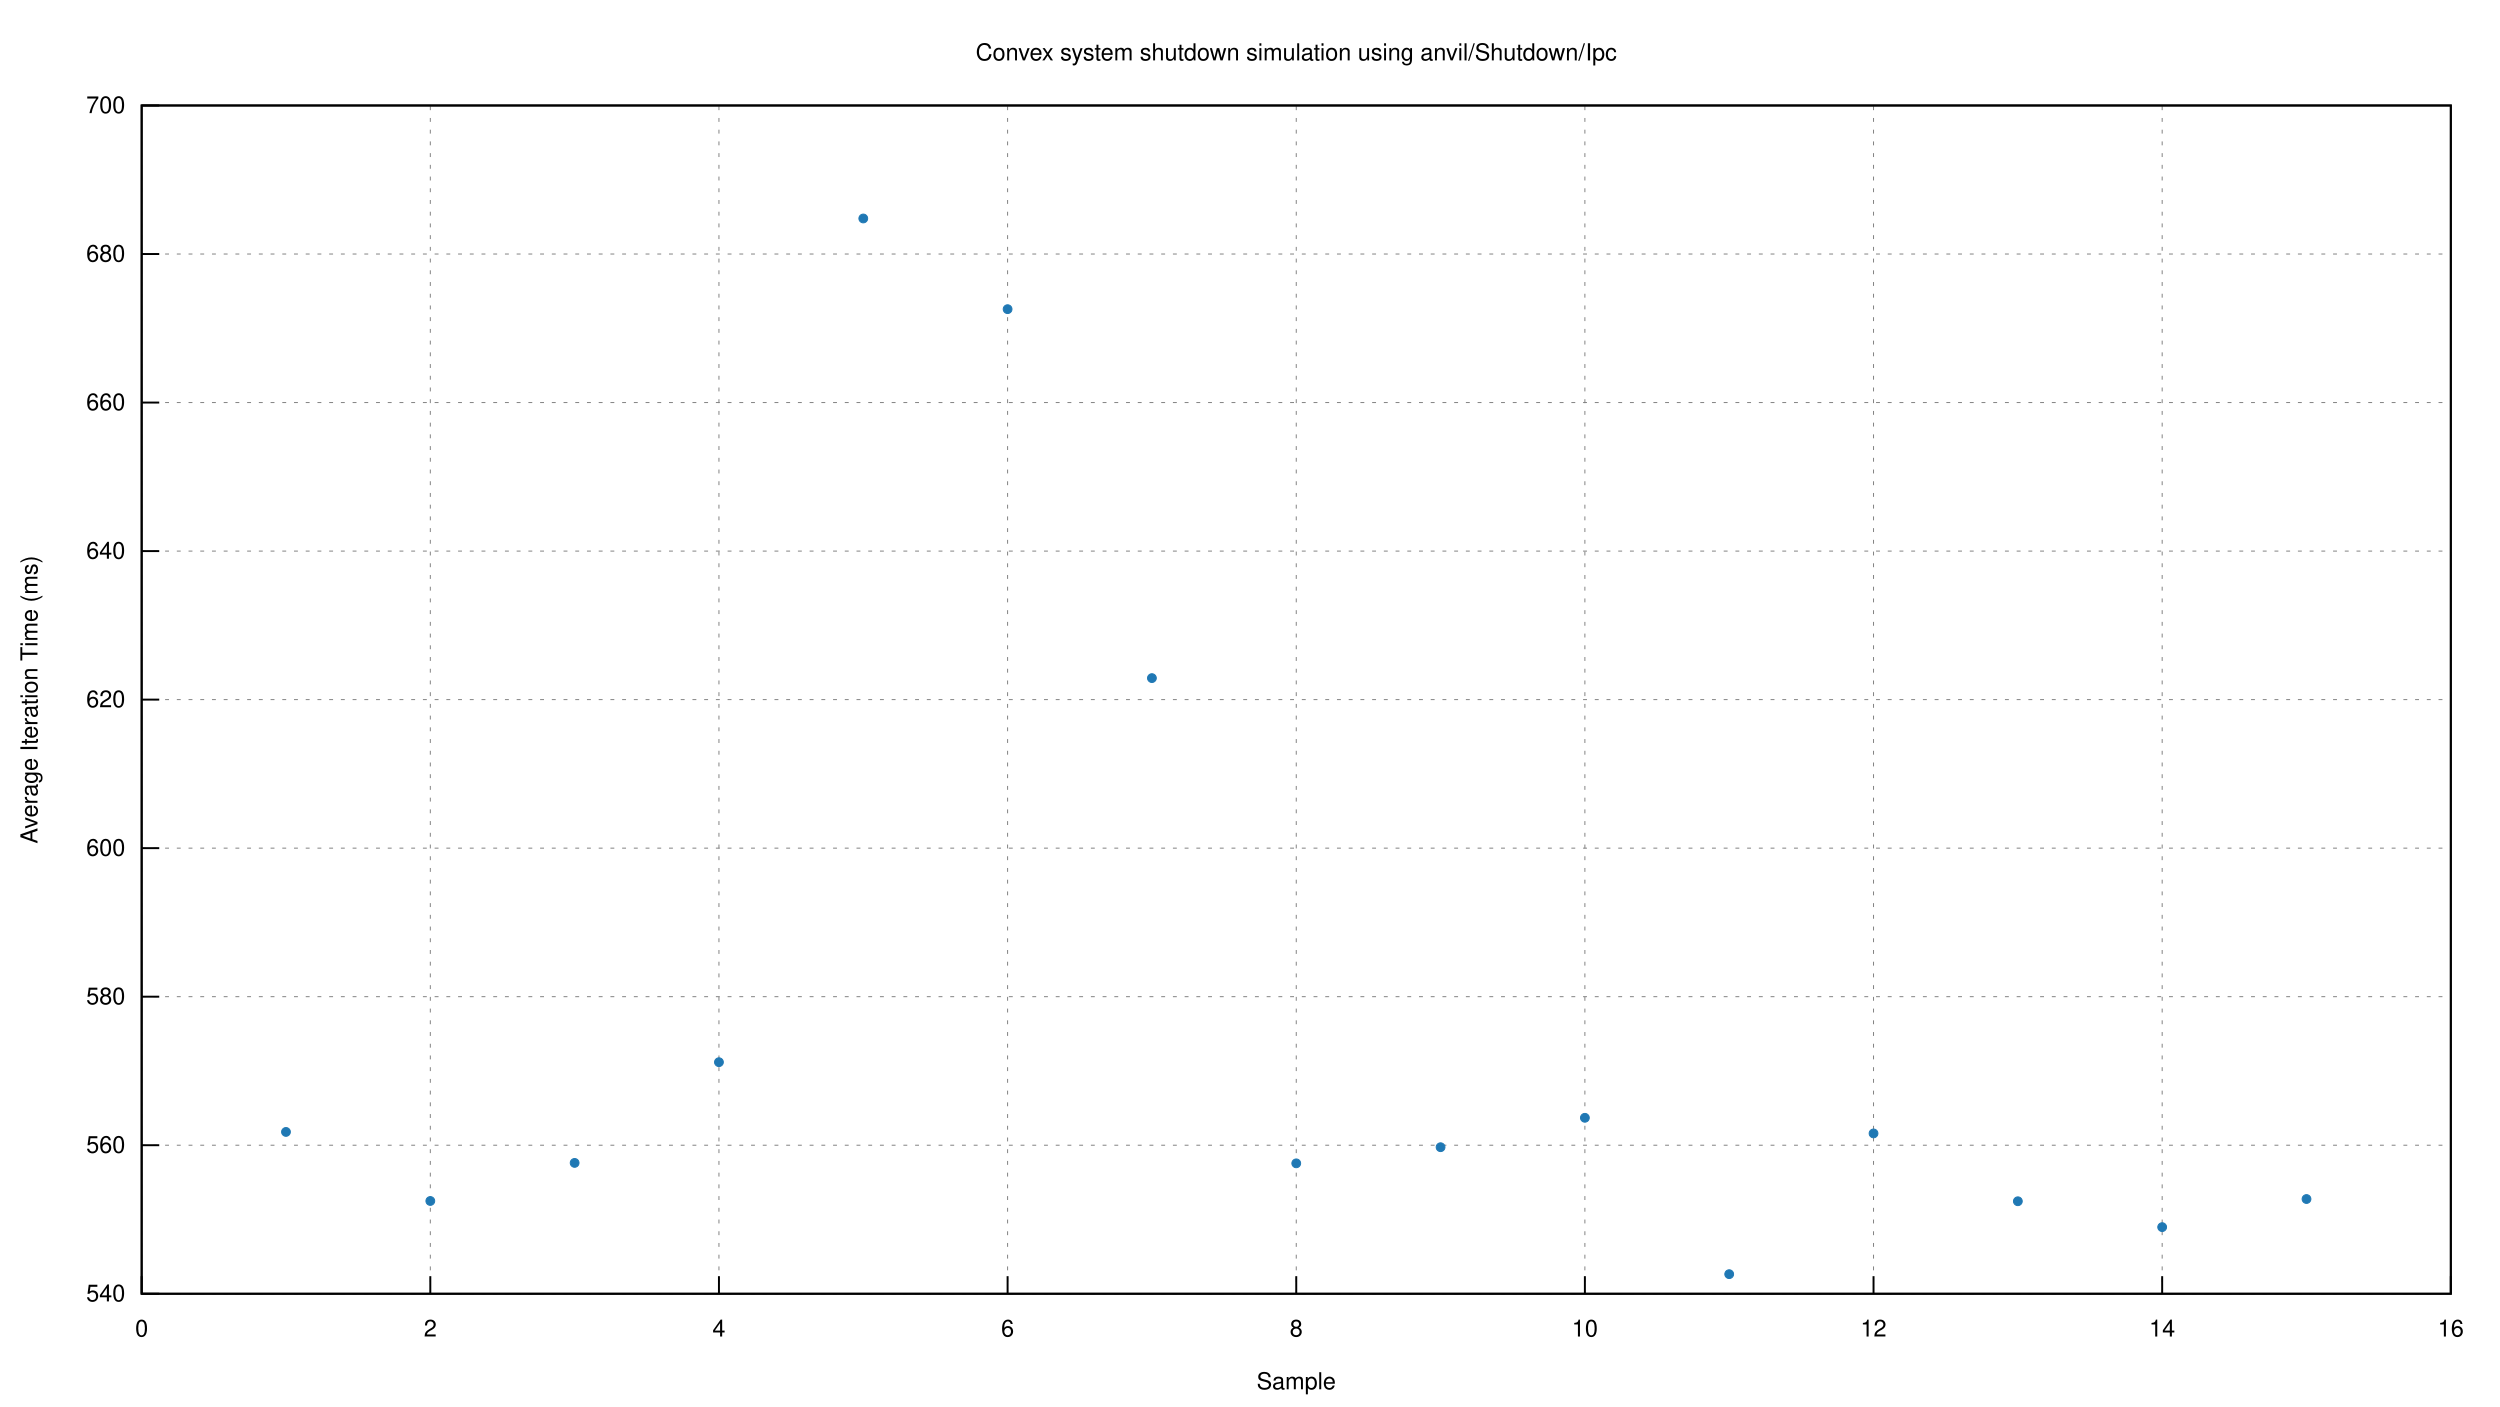
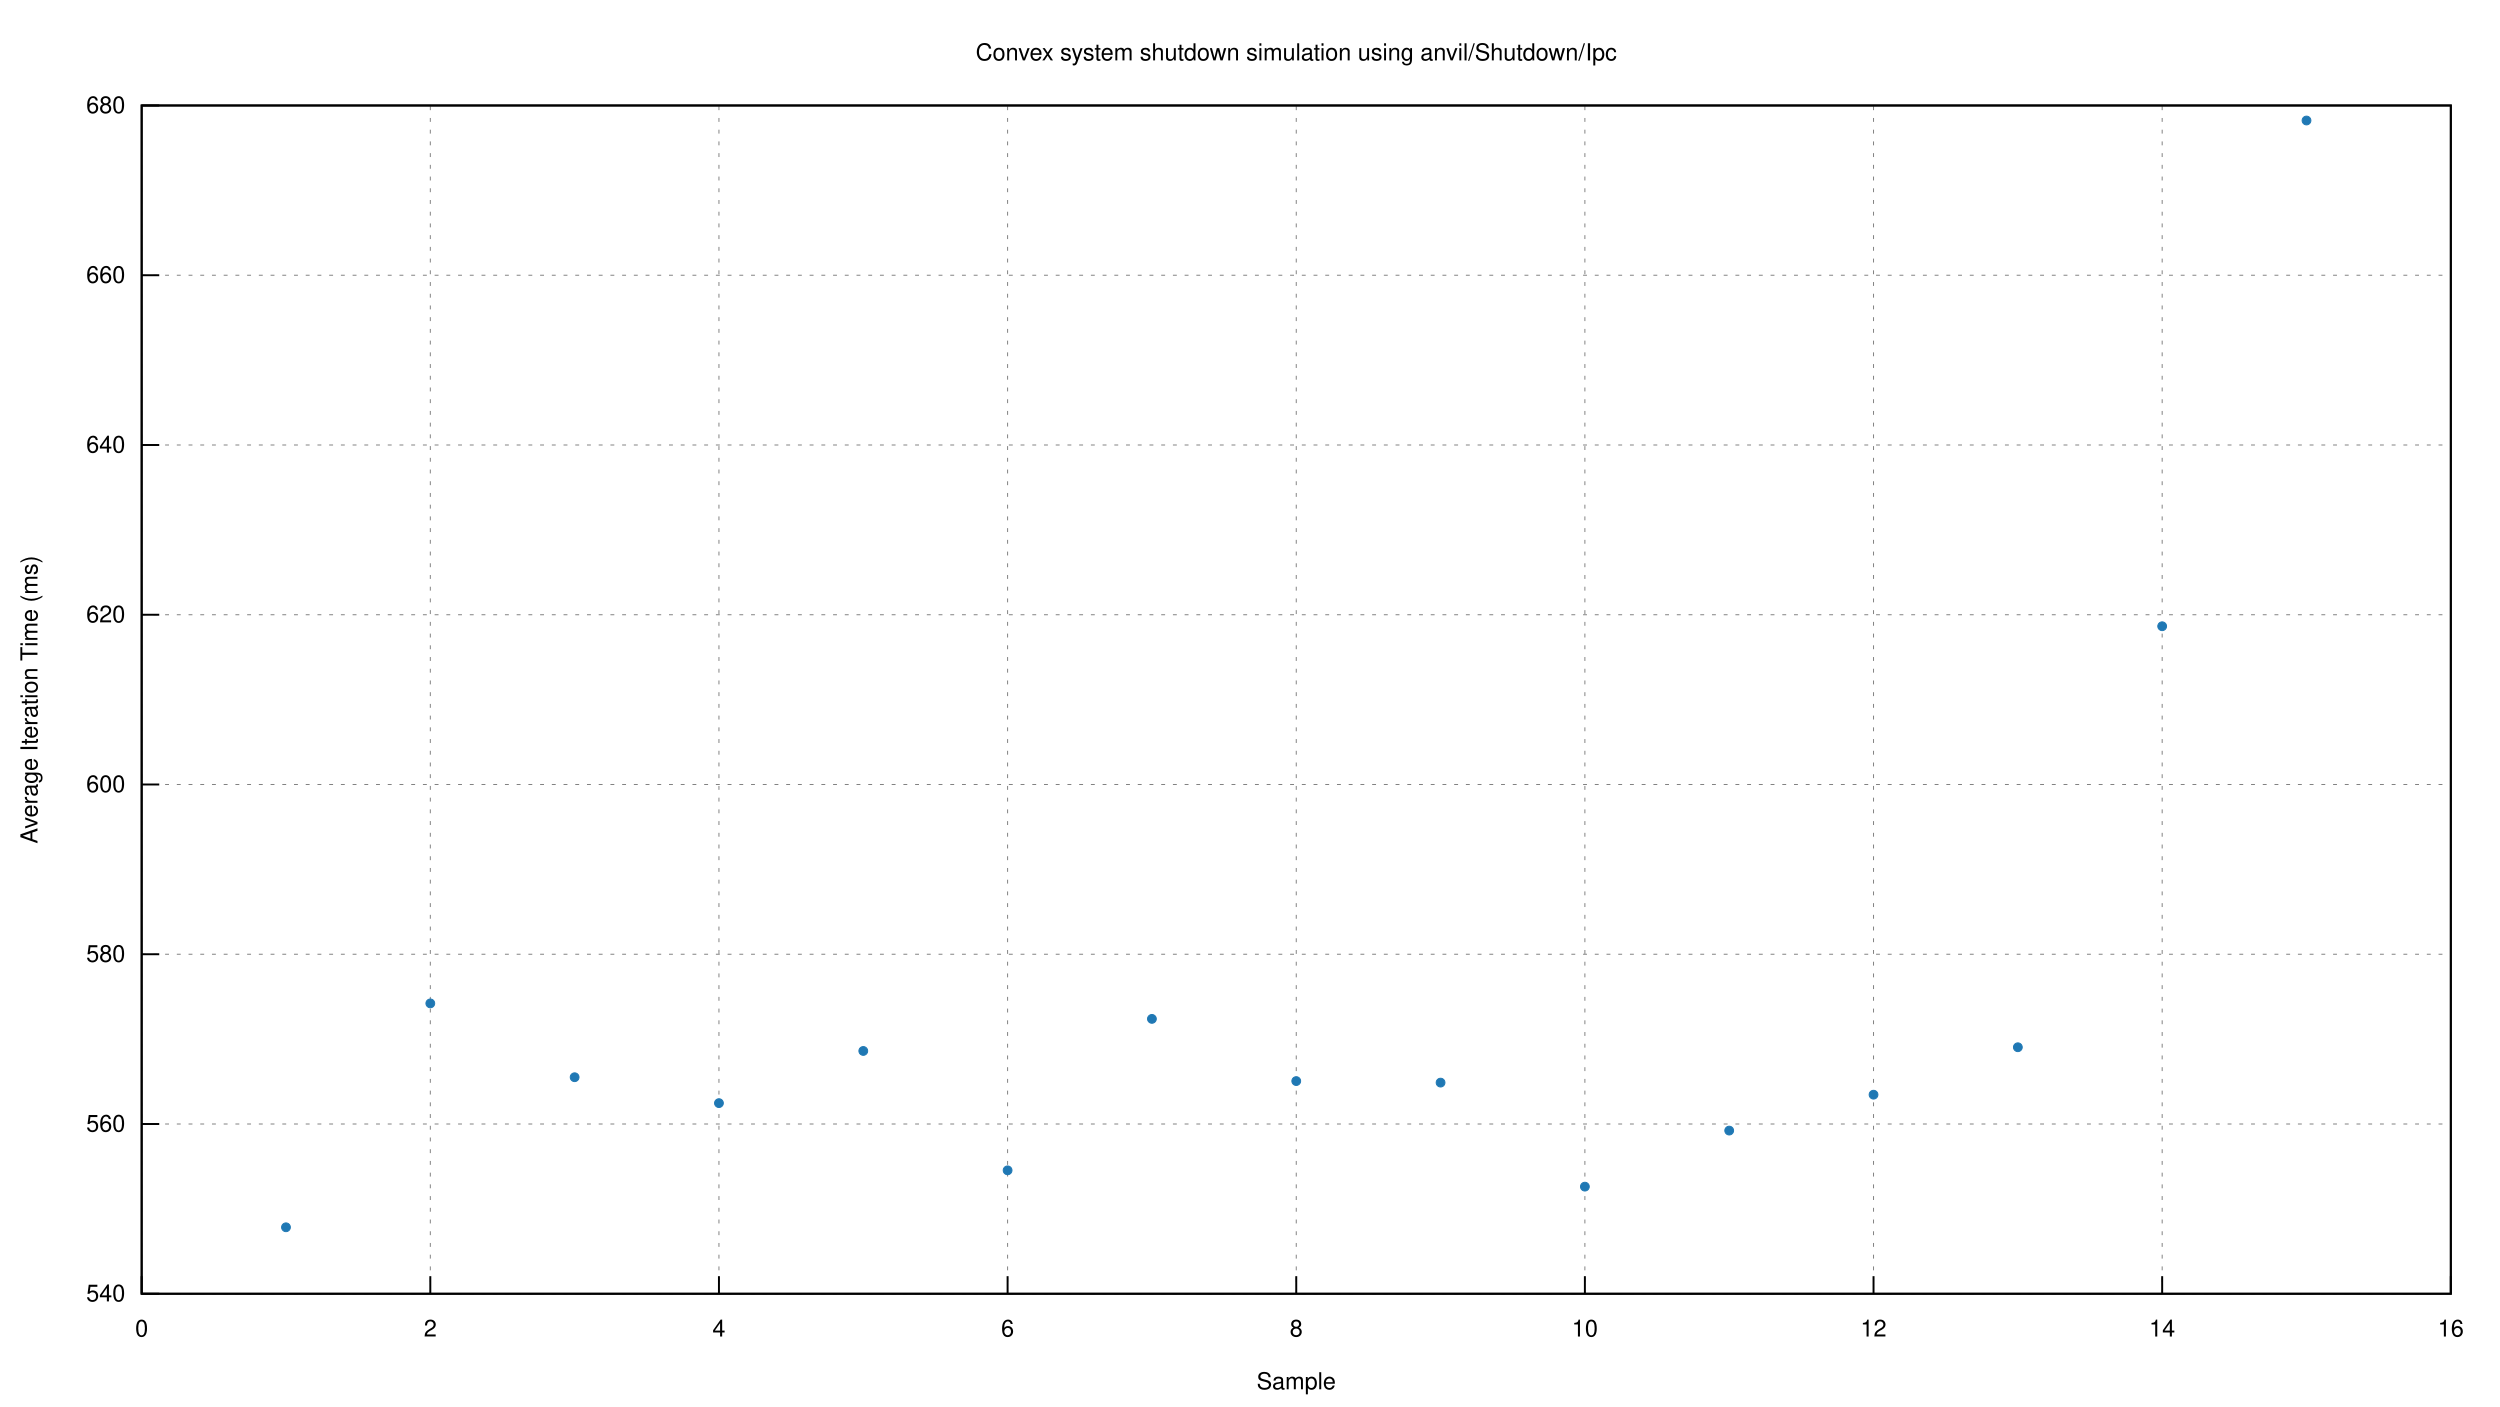
<svg xmlns="http://www.w3.org/2000/svg" xmlns:xlink="http://www.w3.org/1999/xlink" viewBox="0 0 1280 720">
  <g id="gnuplot_canvas">
    <rect x="0" y="0" width="1280" height="720" fill="none" />
    <defs>
      <circle id="gpDot" r="0.5" stroke-width="0.5" stroke="currentColor" />
      <path id="gpPt0" stroke-width="0.222" stroke="currentColor" d="M-1,0 h2 M0,-1 v2" />
      <path id="gpPt1" stroke-width="0.222" stroke="currentColor" d="M-1,-1 L1,1 M1,-1 L-1,1" />
      <path id="gpPt2" stroke-width="0.222" stroke="currentColor" d="M-1,0 L1,0 M0,-1 L0,1 M-1,-1 L1,1 M-1,1 L1,-1" />
      <rect id="gpPt3" stroke-width="0.222" stroke="currentColor" x="-1" y="-1" width="2" height="2" />
      <rect id="gpPt4" stroke-width="0.222" stroke="currentColor" fill="currentColor" x="-1" y="-1" width="2" height="2" />
      <circle id="gpPt5" stroke-width="0.222" stroke="currentColor" cx="0" cy="0" r="1" />
      <use xlink:href="#gpPt5" id="gpPt6" fill="currentColor" stroke="none" />
      <path id="gpPt7" stroke-width="0.222" stroke="currentColor" d="M0,-1.33 L-1.33,0.67 L1.33,0.67 z" />
      <use xlink:href="#gpPt7" id="gpPt8" fill="currentColor" stroke="none" />
      <use xlink:href="#gpPt7" id="gpPt9" stroke="currentColor" transform="rotate(180)" />
      <use xlink:href="#gpPt9" id="gpPt10" fill="currentColor" stroke="none" />
      <use xlink:href="#gpPt3" id="gpPt11" stroke="currentColor" transform="rotate(45)" />
      <use xlink:href="#gpPt11" id="gpPt12" fill="currentColor" stroke="none" />
      <path id="gpPt13" stroke-width="0.222" stroke="currentColor" d="M0,1.330 L1.265,0.411 L0.782,-1.067 L-0.782,-1.076 L-1.265,0.411 z" />
      <use xlink:href="#gpPt13" id="gpPt14" fill="currentColor" stroke="none" />
      <filter id="textbox" filterUnits="objectBoundingBox" x="0" y="0" height="1" width="1">
        <feFlood flood-color="white" flood-opacity="1" result="bgnd" />
        <feComposite in="SourceGraphic" in2="bgnd" operator="atop" />
      </filter>
      <filter id="greybox" filterUnits="objectBoundingBox" x="0" y="0" height="1" width="1">
        <feFlood flood-color="lightgrey" flood-opacity="1" result="grey" />
        <feComposite in="SourceGraphic" in2="grey" operator="atop" />
      </filter>
    </defs>
    <g fill="none" color="white" stroke="currentColor" stroke-width="1.00" stroke-linecap="butt" stroke-linejoin="miter">
</g>
    <g fill="none" color="black" stroke="currentColor" stroke-width="1.00" stroke-linecap="butt" stroke-linejoin="miter">
</g>
    <g fill="none" color="black" stroke="black" stroke-width="0.50" stroke-linecap="butt" stroke-linejoin="miter">
</g>
    <g fill="none" color="gray" stroke="currentColor" stroke-width="0.50" stroke-linecap="butt" stroke-linejoin="miter">
      <path stroke="gray" stroke-dasharray="2,4" class="gridline" d="M72.53,662.40 L1254.82,662.40  " />
    </g>
    <g fill="none" color="gray" stroke="gray" stroke-width="1.00" stroke-linecap="butt" stroke-linejoin="miter">
</g>
    <g fill="none" color="black" stroke="currentColor" stroke-width="1.00" stroke-linecap="butt" stroke-linejoin="miter">
      <path stroke="black" d="M72.53,662.40 L81.53,662.40  " />
      <g transform="translate(64.14,666.30)" stroke="none" fill="black" font-family="Helvetica" font-size="12.00" text-anchor="end">
        <text>
          <tspan font-family="Helvetica"> 540</tspan>
        </text>
      </g>
    </g>
    <g fill="none" color="black" stroke="currentColor" stroke-width="1.00" stroke-linecap="butt" stroke-linejoin="miter">
</g>
    <g fill="none" color="black" stroke="black" stroke-width="0.50" stroke-linecap="butt" stroke-linejoin="miter">
</g>
    <g fill="none" color="gray" stroke="currentColor" stroke-width="0.50" stroke-linecap="butt" stroke-linejoin="miter">
-       <path stroke="gray" stroke-dasharray="2,4" class="gridline" d="M72.53,586.35 L1254.82,586.35  " />
-     </g>
-     <g fill="none" color="gray" stroke="gray" stroke-width="1.00" stroke-linecap="butt" stroke-linejoin="miter">
- </g>
-     <g fill="none" color="black" stroke="currentColor" stroke-width="1.00" stroke-linecap="butt" stroke-linejoin="miter">
-       <path stroke="black" d="M72.53,586.35 L81.53,586.35  " />
-       <g transform="translate(64.14,590.25)" stroke="none" fill="black" font-family="Helvetica" font-size="12.00" text-anchor="end">
+       <path stroke="gray" stroke-dasharray="2,4" class="gridline" d="M72.53,575.49 L1254.82,575.49  " />
+     </g>
+     <g fill="none" color="gray" stroke="gray" stroke-width="1.00" stroke-linecap="butt" stroke-linejoin="miter">
+ </g>
+     <g fill="none" color="black" stroke="currentColor" stroke-width="1.00" stroke-linecap="butt" stroke-linejoin="miter">
+       <path stroke="black" d="M72.53,575.49 L81.53,575.49  " />
+       <g transform="translate(64.14,579.39)" stroke="none" fill="black" font-family="Helvetica" font-size="12.00" text-anchor="end">
        <text>
          <tspan font-family="Helvetica"> 560</tspan>
        </text>
      </g>
    </g>
    <g fill="none" color="black" stroke="currentColor" stroke-width="1.00" stroke-linecap="butt" stroke-linejoin="miter">
</g>
    <g fill="none" color="black" stroke="black" stroke-width="0.50" stroke-linecap="butt" stroke-linejoin="miter">
</g>
    <g fill="none" color="gray" stroke="currentColor" stroke-width="0.50" stroke-linecap="butt" stroke-linejoin="miter">
-       <path stroke="gray" stroke-dasharray="2,4" class="gridline" d="M72.53,510.30 L1254.82,510.30  " />
-     </g>
-     <g fill="none" color="gray" stroke="gray" stroke-width="1.00" stroke-linecap="butt" stroke-linejoin="miter">
- </g>
-     <g fill="none" color="black" stroke="currentColor" stroke-width="1.00" stroke-linecap="butt" stroke-linejoin="miter">
-       <path stroke="black" d="M72.53,510.30 L81.53,510.30  " />
-       <g transform="translate(64.14,514.20)" stroke="none" fill="black" font-family="Helvetica" font-size="12.00" text-anchor="end">
+       <path stroke="gray" stroke-dasharray="2,4" class="gridline" d="M72.53,488.57 L1254.82,488.57  " />
+     </g>
+     <g fill="none" color="gray" stroke="gray" stroke-width="1.00" stroke-linecap="butt" stroke-linejoin="miter">
+ </g>
+     <g fill="none" color="black" stroke="currentColor" stroke-width="1.00" stroke-linecap="butt" stroke-linejoin="miter">
+       <path stroke="black" d="M72.53,488.57 L81.53,488.57  " />
+       <g transform="translate(64.14,492.47)" stroke="none" fill="black" font-family="Helvetica" font-size="12.00" text-anchor="end">
        <text>
          <tspan font-family="Helvetica"> 580</tspan>
        </text>
      </g>
    </g>
    <g fill="none" color="black" stroke="currentColor" stroke-width="1.00" stroke-linecap="butt" stroke-linejoin="miter">
</g>
    <g fill="none" color="black" stroke="black" stroke-width="0.50" stroke-linecap="butt" stroke-linejoin="miter">
</g>
    <g fill="none" color="gray" stroke="currentColor" stroke-width="0.50" stroke-linecap="butt" stroke-linejoin="miter">
-       <path stroke="gray" stroke-dasharray="2,4" class="gridline" d="M72.53,434.25 L1254.82,434.25  " />
-     </g>
-     <g fill="none" color="gray" stroke="gray" stroke-width="1.00" stroke-linecap="butt" stroke-linejoin="miter">
- </g>
-     <g fill="none" color="black" stroke="currentColor" stroke-width="1.00" stroke-linecap="butt" stroke-linejoin="miter">
-       <path stroke="black" d="M72.53,434.25 L81.53,434.25  " />
-       <g transform="translate(64.14,438.15)" stroke="none" fill="black" font-family="Helvetica" font-size="12.00" text-anchor="end">
+       <path stroke="gray" stroke-dasharray="2,4" class="gridline" d="M72.53,401.66 L1254.82,401.66  " />
+     </g>
+     <g fill="none" color="gray" stroke="gray" stroke-width="1.00" stroke-linecap="butt" stroke-linejoin="miter">
+ </g>
+     <g fill="none" color="black" stroke="currentColor" stroke-width="1.00" stroke-linecap="butt" stroke-linejoin="miter">
+       <path stroke="black" d="M72.53,401.66 L81.53,401.66  " />
+       <g transform="translate(64.14,405.56)" stroke="none" fill="black" font-family="Helvetica" font-size="12.00" text-anchor="end">
        <text>
          <tspan font-family="Helvetica"> 600</tspan>
        </text>
      </g>
    </g>
    <g fill="none" color="black" stroke="currentColor" stroke-width="1.00" stroke-linecap="butt" stroke-linejoin="miter">
</g>
    <g fill="none" color="black" stroke="black" stroke-width="0.50" stroke-linecap="butt" stroke-linejoin="miter">
</g>
    <g fill="none" color="gray" stroke="currentColor" stroke-width="0.50" stroke-linecap="butt" stroke-linejoin="miter">
-       <path stroke="gray" stroke-dasharray="2,4" class="gridline" d="M72.53,358.20 L1254.82,358.20  " />
-     </g>
-     <g fill="none" color="gray" stroke="gray" stroke-width="1.00" stroke-linecap="butt" stroke-linejoin="miter">
- </g>
-     <g fill="none" color="black" stroke="currentColor" stroke-width="1.00" stroke-linecap="butt" stroke-linejoin="miter">
-       <path stroke="black" d="M72.53,358.20 L81.53,358.20  " />
-       <g transform="translate(64.14,362.10)" stroke="none" fill="black" font-family="Helvetica" font-size="12.00" text-anchor="end">
+       <path stroke="gray" stroke-dasharray="2,4" class="gridline" d="M72.53,314.75 L1254.82,314.75  " />
+     </g>
+     <g fill="none" color="gray" stroke="gray" stroke-width="1.00" stroke-linecap="butt" stroke-linejoin="miter">
+ </g>
+     <g fill="none" color="black" stroke="currentColor" stroke-width="1.00" stroke-linecap="butt" stroke-linejoin="miter">
+       <path stroke="black" d="M72.53,314.75 L81.53,314.75  " />
+       <g transform="translate(64.14,318.65)" stroke="none" fill="black" font-family="Helvetica" font-size="12.00" text-anchor="end">
        <text>
          <tspan font-family="Helvetica"> 620</tspan>
        </text>
      </g>
    </g>
    <g fill="none" color="black" stroke="currentColor" stroke-width="1.00" stroke-linecap="butt" stroke-linejoin="miter">
</g>
    <g fill="none" color="black" stroke="black" stroke-width="0.50" stroke-linecap="butt" stroke-linejoin="miter">
</g>
    <g fill="none" color="gray" stroke="currentColor" stroke-width="0.50" stroke-linecap="butt" stroke-linejoin="miter">
-       <path stroke="gray" stroke-dasharray="2,4" class="gridline" d="M72.53,282.16 L1254.82,282.16  " />
-     </g>
-     <g fill="none" color="gray" stroke="gray" stroke-width="1.00" stroke-linecap="butt" stroke-linejoin="miter">
- </g>
-     <g fill="none" color="black" stroke="currentColor" stroke-width="1.00" stroke-linecap="butt" stroke-linejoin="miter">
-       <path stroke="black" d="M72.53,282.16 L81.53,282.16  " />
-       <g transform="translate(64.14,286.06)" stroke="none" fill="black" font-family="Helvetica" font-size="12.00" text-anchor="end">
+       <path stroke="gray" stroke-dasharray="2,4" class="gridline" d="M72.53,227.84 L1254.82,227.84  " />
+     </g>
+     <g fill="none" color="gray" stroke="gray" stroke-width="1.00" stroke-linecap="butt" stroke-linejoin="miter">
+ </g>
+     <g fill="none" color="black" stroke="currentColor" stroke-width="1.00" stroke-linecap="butt" stroke-linejoin="miter">
+       <path stroke="black" d="M72.53,227.84 L81.53,227.84  " />
+       <g transform="translate(64.14,231.74)" stroke="none" fill="black" font-family="Helvetica" font-size="12.00" text-anchor="end">
        <text>
          <tspan font-family="Helvetica"> 640</tspan>
        </text>
      </g>
    </g>
    <g fill="none" color="black" stroke="currentColor" stroke-width="1.00" stroke-linecap="butt" stroke-linejoin="miter">
</g>
    <g fill="none" color="black" stroke="black" stroke-width="0.50" stroke-linecap="butt" stroke-linejoin="miter">
</g>
    <g fill="none" color="gray" stroke="currentColor" stroke-width="0.50" stroke-linecap="butt" stroke-linejoin="miter">
-       <path stroke="gray" stroke-dasharray="2,4" class="gridline" d="M72.53,206.11 L1254.82,206.11  " />
-     </g>
-     <g fill="none" color="gray" stroke="gray" stroke-width="1.00" stroke-linecap="butt" stroke-linejoin="miter">
- </g>
-     <g fill="none" color="black" stroke="currentColor" stroke-width="1.00" stroke-linecap="butt" stroke-linejoin="miter">
-       <path stroke="black" d="M72.53,206.11 L81.53,206.11  " />
-       <g transform="translate(64.14,210.01)" stroke="none" fill="black" font-family="Helvetica" font-size="12.00" text-anchor="end">
+       <path stroke="gray" stroke-dasharray="2,4" class="gridline" d="M72.53,140.92 L1254.82,140.92  " />
+     </g>
+     <g fill="none" color="gray" stroke="gray" stroke-width="1.00" stroke-linecap="butt" stroke-linejoin="miter">
+ </g>
+     <g fill="none" color="black" stroke="currentColor" stroke-width="1.00" stroke-linecap="butt" stroke-linejoin="miter">
+       <path stroke="black" d="M72.53,140.92 L81.53,140.92  " />
+       <g transform="translate(64.14,144.82)" stroke="none" fill="black" font-family="Helvetica" font-size="12.00" text-anchor="end">
        <text>
          <tspan font-family="Helvetica"> 660</tspan>
-         </text>
-       </g>
-     </g>
-     <g fill="none" color="black" stroke="currentColor" stroke-width="1.00" stroke-linecap="butt" stroke-linejoin="miter">
- </g>
-     <g fill="none" color="black" stroke="black" stroke-width="0.50" stroke-linecap="butt" stroke-linejoin="miter">
- </g>
-     <g fill="none" color="gray" stroke="currentColor" stroke-width="0.50" stroke-linecap="butt" stroke-linejoin="miter">
-       <path stroke="gray" stroke-dasharray="2,4" class="gridline" d="M72.53,130.06 L1254.82,130.06  " />
-     </g>
-     <g fill="none" color="gray" stroke="gray" stroke-width="1.00" stroke-linecap="butt" stroke-linejoin="miter">
- </g>
-     <g fill="none" color="black" stroke="currentColor" stroke-width="1.00" stroke-linecap="butt" stroke-linejoin="miter">
-       <path stroke="black" d="M72.53,130.06 L81.53,130.06  " />
-       <g transform="translate(64.14,133.96)" stroke="none" fill="black" font-family="Helvetica" font-size="12.00" text-anchor="end">
-         <text>
-           <tspan font-family="Helvetica"> 680</tspan>
        </text>
      </g>
    </g>
    <g fill="none" color="black" stroke="currentColor" stroke-width="1.00" stroke-linecap="butt" stroke-linejoin="miter">
</g>
    <g fill="none" color="black" stroke="black" stroke-width="0.50" stroke-linecap="butt" stroke-linejoin="miter">
</g>
    <g fill="none" color="gray" stroke="currentColor" stroke-width="0.50" stroke-linecap="butt" stroke-linejoin="miter">
      <path stroke="gray" stroke-dasharray="2,4" class="gridline" d="M72.53,54.01 L1254.82,54.01  " />
    </g>
    <g fill="none" color="gray" stroke="gray" stroke-width="1.00" stroke-linecap="butt" stroke-linejoin="miter">
</g>
    <g fill="none" color="black" stroke="currentColor" stroke-width="1.00" stroke-linecap="butt" stroke-linejoin="miter">
      <path stroke="black" d="M72.53,54.01 L81.53,54.01  " />
      <g transform="translate(64.14,57.91)" stroke="none" fill="black" font-family="Helvetica" font-size="12.00" text-anchor="end">
        <text>
-           <tspan font-family="Helvetica"> 700</tspan>
+           <tspan font-family="Helvetica"> 680</tspan>
        </text>
      </g>
    </g>
    <g fill="none" color="black" stroke="currentColor" stroke-width="1.00" stroke-linecap="butt" stroke-linejoin="miter">
</g>
    <g fill="none" color="black" stroke="black" stroke-width="0.50" stroke-linecap="butt" stroke-linejoin="miter">
</g>
    <g fill="none" color="gray" stroke="currentColor" stroke-width="0.50" stroke-linecap="butt" stroke-linejoin="miter">
      <path stroke="gray" stroke-dasharray="2,4" class="gridline" d="M72.53,662.40 L72.53,54.01  " />
    </g>
    <g fill="none" color="gray" stroke="gray" stroke-width="1.00" stroke-linecap="butt" stroke-linejoin="miter">
</g>
    <g fill="none" color="black" stroke="currentColor" stroke-width="1.00" stroke-linecap="butt" stroke-linejoin="miter">
      <path stroke="black" d="M72.53,662.40 L72.53,653.40  " />
      <g transform="translate(72.53,684.30)" stroke="none" fill="black" font-family="Helvetica" font-size="12.00" text-anchor="middle">
        <text>
          <tspan font-family="Helvetica"> 0</tspan>
        </text>
      </g>
    </g>
    <g fill="none" color="black" stroke="currentColor" stroke-width="1.00" stroke-linecap="butt" stroke-linejoin="miter">
</g>
    <g fill="none" color="black" stroke="black" stroke-width="0.50" stroke-linecap="butt" stroke-linejoin="miter">
</g>
    <g fill="none" color="gray" stroke="currentColor" stroke-width="0.50" stroke-linecap="butt" stroke-linejoin="miter">
      <path stroke="gray" stroke-dasharray="2,4" class="gridline" d="M220.32,662.40 L220.32,54.01  " />
    </g>
    <g fill="none" color="gray" stroke="gray" stroke-width="1.00" stroke-linecap="butt" stroke-linejoin="miter">
</g>
    <g fill="none" color="black" stroke="currentColor" stroke-width="1.00" stroke-linecap="butt" stroke-linejoin="miter">
      <path stroke="black" d="M220.32,662.40 L220.32,653.40  " />
      <g transform="translate(220.32,684.30)" stroke="none" fill="black" font-family="Helvetica" font-size="12.00" text-anchor="middle">
        <text>
          <tspan font-family="Helvetica"> 2</tspan>
        </text>
      </g>
    </g>
    <g fill="none" color="black" stroke="currentColor" stroke-width="1.00" stroke-linecap="butt" stroke-linejoin="miter">
</g>
    <g fill="none" color="black" stroke="black" stroke-width="0.50" stroke-linecap="butt" stroke-linejoin="miter">
</g>
    <g fill="none" color="gray" stroke="currentColor" stroke-width="0.50" stroke-linecap="butt" stroke-linejoin="miter">
      <path stroke="gray" stroke-dasharray="2,4" class="gridline" d="M368.10,662.40 L368.10,54.01  " />
    </g>
    <g fill="none" color="gray" stroke="gray" stroke-width="1.00" stroke-linecap="butt" stroke-linejoin="miter">
</g>
    <g fill="none" color="black" stroke="currentColor" stroke-width="1.00" stroke-linecap="butt" stroke-linejoin="miter">
      <path stroke="black" d="M368.10,662.40 L368.10,653.40  " />
      <g transform="translate(368.10,684.30)" stroke="none" fill="black" font-family="Helvetica" font-size="12.00" text-anchor="middle">
        <text>
          <tspan font-family="Helvetica"> 4</tspan>
        </text>
      </g>
    </g>
    <g fill="none" color="black" stroke="currentColor" stroke-width="1.00" stroke-linecap="butt" stroke-linejoin="miter">
</g>
    <g fill="none" color="black" stroke="black" stroke-width="0.50" stroke-linecap="butt" stroke-linejoin="miter">
</g>
    <g fill="none" color="gray" stroke="currentColor" stroke-width="0.50" stroke-linecap="butt" stroke-linejoin="miter">
      <path stroke="gray" stroke-dasharray="2,4" class="gridline" d="M515.89,662.40 L515.89,54.01  " />
    </g>
    <g fill="none" color="gray" stroke="gray" stroke-width="1.00" stroke-linecap="butt" stroke-linejoin="miter">
</g>
    <g fill="none" color="black" stroke="currentColor" stroke-width="1.00" stroke-linecap="butt" stroke-linejoin="miter">
      <path stroke="black" d="M515.89,662.40 L515.89,653.40  " />
      <g transform="translate(515.89,684.30)" stroke="none" fill="black" font-family="Helvetica" font-size="12.00" text-anchor="middle">
        <text>
          <tspan font-family="Helvetica"> 6</tspan>
        </text>
      </g>
    </g>
    <g fill="none" color="black" stroke="currentColor" stroke-width="1.00" stroke-linecap="butt" stroke-linejoin="miter">
</g>
    <g fill="none" color="black" stroke="black" stroke-width="0.50" stroke-linecap="butt" stroke-linejoin="miter">
</g>
    <g fill="none" color="gray" stroke="currentColor" stroke-width="0.50" stroke-linecap="butt" stroke-linejoin="miter">
      <path stroke="gray" stroke-dasharray="2,4" class="gridline" d="M663.68,662.40 L663.68,54.01  " />
    </g>
    <g fill="none" color="gray" stroke="gray" stroke-width="1.00" stroke-linecap="butt" stroke-linejoin="miter">
</g>
    <g fill="none" color="black" stroke="currentColor" stroke-width="1.00" stroke-linecap="butt" stroke-linejoin="miter">
      <path stroke="black" d="M663.68,662.40 L663.68,653.40  " />
      <g transform="translate(663.68,684.30)" stroke="none" fill="black" font-family="Helvetica" font-size="12.00" text-anchor="middle">
        <text>
          <tspan font-family="Helvetica"> 8</tspan>
        </text>
      </g>
    </g>
    <g fill="none" color="black" stroke="currentColor" stroke-width="1.00" stroke-linecap="butt" stroke-linejoin="miter">
</g>
    <g fill="none" color="black" stroke="black" stroke-width="0.50" stroke-linecap="butt" stroke-linejoin="miter">
</g>
    <g fill="none" color="gray" stroke="currentColor" stroke-width="0.50" stroke-linecap="butt" stroke-linejoin="miter">
      <path stroke="gray" stroke-dasharray="2,4" class="gridline" d="M811.46,662.40 L811.46,54.01  " />
    </g>
    <g fill="none" color="gray" stroke="gray" stroke-width="1.00" stroke-linecap="butt" stroke-linejoin="miter">
</g>
    <g fill="none" color="black" stroke="currentColor" stroke-width="1.00" stroke-linecap="butt" stroke-linejoin="miter">
      <path stroke="black" d="M811.46,662.40 L811.46,653.40  " />
      <g transform="translate(811.46,684.30)" stroke="none" fill="black" font-family="Helvetica" font-size="12.00" text-anchor="middle">
        <text>
          <tspan font-family="Helvetica"> 10</tspan>
        </text>
      </g>
    </g>
    <g fill="none" color="black" stroke="currentColor" stroke-width="1.00" stroke-linecap="butt" stroke-linejoin="miter">
</g>
    <g fill="none" color="black" stroke="black" stroke-width="0.50" stroke-linecap="butt" stroke-linejoin="miter">
</g>
    <g fill="none" color="gray" stroke="currentColor" stroke-width="0.50" stroke-linecap="butt" stroke-linejoin="miter">
      <path stroke="gray" stroke-dasharray="2,4" class="gridline" d="M959.25,662.40 L959.25,54.01  " />
    </g>
    <g fill="none" color="gray" stroke="gray" stroke-width="1.00" stroke-linecap="butt" stroke-linejoin="miter">
</g>
    <g fill="none" color="black" stroke="currentColor" stroke-width="1.00" stroke-linecap="butt" stroke-linejoin="miter">
      <path stroke="black" d="M959.25,662.40 L959.25,653.40  " />
      <g transform="translate(959.25,684.30)" stroke="none" fill="black" font-family="Helvetica" font-size="12.00" text-anchor="middle">
        <text>
          <tspan font-family="Helvetica"> 12</tspan>
        </text>
      </g>
    </g>
    <g fill="none" color="black" stroke="currentColor" stroke-width="1.00" stroke-linecap="butt" stroke-linejoin="miter">
</g>
    <g fill="none" color="black" stroke="black" stroke-width="0.50" stroke-linecap="butt" stroke-linejoin="miter">
</g>
    <g fill="none" color="gray" stroke="currentColor" stroke-width="0.50" stroke-linecap="butt" stroke-linejoin="miter">
      <path stroke="gray" stroke-dasharray="2,4" class="gridline" d="M1107.03,662.40 L1107.03,54.01  " />
    </g>
    <g fill="none" color="gray" stroke="gray" stroke-width="1.00" stroke-linecap="butt" stroke-linejoin="miter">
</g>
    <g fill="none" color="black" stroke="currentColor" stroke-width="1.00" stroke-linecap="butt" stroke-linejoin="miter">
      <path stroke="black" d="M1107.03,662.40 L1107.03,653.40  " />
      <g transform="translate(1107.03,684.30)" stroke="none" fill="black" font-family="Helvetica" font-size="12.00" text-anchor="middle">
        <text>
          <tspan font-family="Helvetica"> 14</tspan>
        </text>
      </g>
    </g>
    <g fill="none" color="black" stroke="currentColor" stroke-width="1.00" stroke-linecap="butt" stroke-linejoin="miter">
</g>
    <g fill="none" color="black" stroke="black" stroke-width="0.50" stroke-linecap="butt" stroke-linejoin="miter">
</g>
    <g fill="none" color="gray" stroke="currentColor" stroke-width="0.50" stroke-linecap="butt" stroke-linejoin="miter">
      <path stroke="gray" stroke-dasharray="2,4" class="gridline" d="M1254.82,662.40 L1254.82,54.01  " />
    </g>
    <g fill="none" color="gray" stroke="gray" stroke-width="1.00" stroke-linecap="butt" stroke-linejoin="miter">
</g>
    <g fill="none" color="black" stroke="currentColor" stroke-width="1.00" stroke-linecap="butt" stroke-linejoin="miter">
      <path stroke="black" d="M1254.82,662.40 L1254.82,653.40  " />
      <g transform="translate(1254.82,684.30)" stroke="none" fill="black" font-family="Helvetica" font-size="12.00" text-anchor="middle">
        <text>
          <tspan font-family="Helvetica"> 16</tspan>
        </text>
      </g>
    </g>
    <g fill="none" color="black" stroke="currentColor" stroke-width="1.00" stroke-linecap="butt" stroke-linejoin="miter">
</g>
    <g fill="none" color="black" stroke="currentColor" stroke-width="1.00" stroke-linecap="butt" stroke-linejoin="miter">
      <path stroke="black" d="M72.53,54.01 L72.53,662.40 L1254.82,662.40 L1254.82,54.01 L72.53,54.01 Z  " />
    </g>
    <g fill="none" color="black" stroke="currentColor" stroke-width="1.00" stroke-linecap="butt" stroke-linejoin="miter">
      <g transform="translate(19.18,358.21) rotate(270)" stroke="none" fill="black" font-family="Helvetica" font-size="12.00" text-anchor="middle">
        <text>
          <tspan font-family="Helvetica">Average Iteration Time (ms)</tspan>
        </text>
      </g>
    </g>
    <g fill="none" color="black" stroke="currentColor" stroke-width="1.00" stroke-linecap="butt" stroke-linejoin="miter">
      <g transform="translate(663.67,711.30)" stroke="none" fill="black" font-family="Helvetica" font-size="12.00" text-anchor="middle">
        <text>
          <tspan font-family="Helvetica">Sample</tspan>
        </text>
      </g>
    </g>
    <g fill="none" color="black" stroke="currentColor" stroke-width="1.00" stroke-linecap="butt" stroke-linejoin="miter">
</g>
    <g id="gnuplot_plot_1">
      <g fill="none" color="black" stroke="currentColor" stroke-width="1.00" stroke-linecap="butt" stroke-linejoin="miter">
-         <use xlink:href="#gpPt6" transform="translate(146.42,579.55) scale(2.25)" color="rgb( 31, 120, 180)" />
-         <use xlink:href="#gpPt6" transform="translate(220.32,614.90) scale(2.25)" color="rgb( 31, 120, 180)" />
-         <use xlink:href="#gpPt6" transform="translate(294.21,595.41) scale(2.25)" color="rgb( 31, 120, 180)" />
-         <use xlink:href="#gpPt6" transform="translate(368.10,543.84) scale(2.25)" color="rgb( 31, 120, 180)" />
-         <use xlink:href="#gpPt6" transform="translate(442.00,111.86) scale(2.25)" color="rgb( 31, 120, 180)" />
-         <use xlink:href="#gpPt6" transform="translate(515.89,158.29) scale(2.25)" color="rgb( 31, 120, 180)" />
-         <use xlink:href="#gpPt6" transform="translate(589.78,347.19) scale(2.25)" color="rgb( 31, 120, 180)" />
-         <use xlink:href="#gpPt6" transform="translate(663.68,595.63) scale(2.25)" color="rgb( 31, 120, 180)" />
-         <use xlink:href="#gpPt6" transform="translate(737.57,587.37) scale(2.25)" color="rgb( 31, 120, 180)" />
-         <use xlink:href="#gpPt6" transform="translate(811.46,572.31) scale(2.25)" color="rgb( 31, 120, 180)" />
-         <use xlink:href="#gpPt6" transform="translate(885.35,652.37) scale(2.25)" color="rgb( 31, 120, 180)" />
-         <use xlink:href="#gpPt6" transform="translate(959.25,580.31) scale(2.25)" color="rgb( 31, 120, 180)" />
-         <use xlink:href="#gpPt6" transform="translate(1033.14,615.04) scale(2.25)" color="rgb( 31, 120, 180)" />
-         <use xlink:href="#gpPt6" transform="translate(1107.03,628.29) scale(2.25)" color="rgb( 31, 120, 180)" />
-         <use xlink:href="#gpPt6" transform="translate(1180.93,613.90) scale(2.25)" color="rgb( 31, 120, 180)" />
+         <use xlink:href="#gpPt6" transform="translate(146.42,628.37) scale(2.25)" color="rgb( 31, 120, 180)" />
+         <use xlink:href="#gpPt6" transform="translate(220.32,513.73) scale(2.25)" color="rgb( 31, 120, 180)" />
+         <use xlink:href="#gpPt6" transform="translate(294.21,551.54) scale(2.25)" color="rgb( 31, 120, 180)" />
+         <use xlink:href="#gpPt6" transform="translate(368.10,564.80) scale(2.25)" color="rgb( 31, 120, 180)" />
+         <use xlink:href="#gpPt6" transform="translate(442.00,538.09) scale(2.25)" color="rgb( 31, 120, 180)" />
+         <use xlink:href="#gpPt6" transform="translate(515.89,599.21) scale(2.25)" color="rgb( 31, 120, 180)" />
+         <use xlink:href="#gpPt6" transform="translate(589.78,521.67) scale(2.25)" color="rgb( 31, 120, 180)" />
+         <use xlink:href="#gpPt6" transform="translate(663.68,553.51) scale(2.25)" color="rgb( 31, 120, 180)" />
+         <use xlink:href="#gpPt6" transform="translate(737.57,554.30) scale(2.25)" color="rgb( 31, 120, 180)" />
+         <use xlink:href="#gpPt6" transform="translate(811.46,607.56) scale(2.25)" color="rgb( 31, 120, 180)" />
+         <use xlink:href="#gpPt6" transform="translate(885.35,578.86) scale(2.25)" color="rgb( 31, 120, 180)" />
+         <use xlink:href="#gpPt6" transform="translate(959.25,560.48) scale(2.25)" color="rgb( 31, 120, 180)" />
+         <use xlink:href="#gpPt6" transform="translate(1033.14,536.19) scale(2.25)" color="rgb( 31, 120, 180)" />
+         <use xlink:href="#gpPt6" transform="translate(1107.03,320.64) scale(2.25)" color="rgb( 31, 120, 180)" />
+         <use xlink:href="#gpPt6" transform="translate(1180.93,61.70) scale(2.25)" color="rgb( 31, 120, 180)" />
      </g>
    </g>
    <g fill="none" color="white" stroke="rgb( 31, 120, 180)" stroke-width="2.00" stroke-linecap="butt" stroke-linejoin="miter">
</g>
    <g fill="none" color="black" stroke="currentColor" stroke-width="2.00" stroke-linecap="butt" stroke-linejoin="miter">
</g>
    <g fill="none" color="black" stroke="black" stroke-width="1.00" stroke-linecap="butt" stroke-linejoin="miter">
</g>
    <g fill="none" color="black" stroke="currentColor" stroke-width="1.00" stroke-linecap="butt" stroke-linejoin="miter">
      <path stroke="black" d="M72.53,54.01 L72.53,662.40 L1254.82,662.40 L1254.82,54.01 L72.53,54.01 Z  " />
    </g>
    <g fill="none" color="black" stroke="currentColor" stroke-width="1.00" stroke-linecap="butt" stroke-linejoin="miter">
      <g transform="translate(663.67,30.91)" stroke="none" fill="black" font-family="Helvetica" font-size="12.00" text-anchor="middle">
        <text>
          <tspan font-family="Helvetica">Convex system shutdown simulation using anvil/Shutdown/Ipc</tspan>
        </text>
      </g>
    </g>
    <g fill="none" color="black" stroke="currentColor" stroke-width="1.00" stroke-linecap="butt" stroke-linejoin="miter">
</g>
  </g>
</svg>
